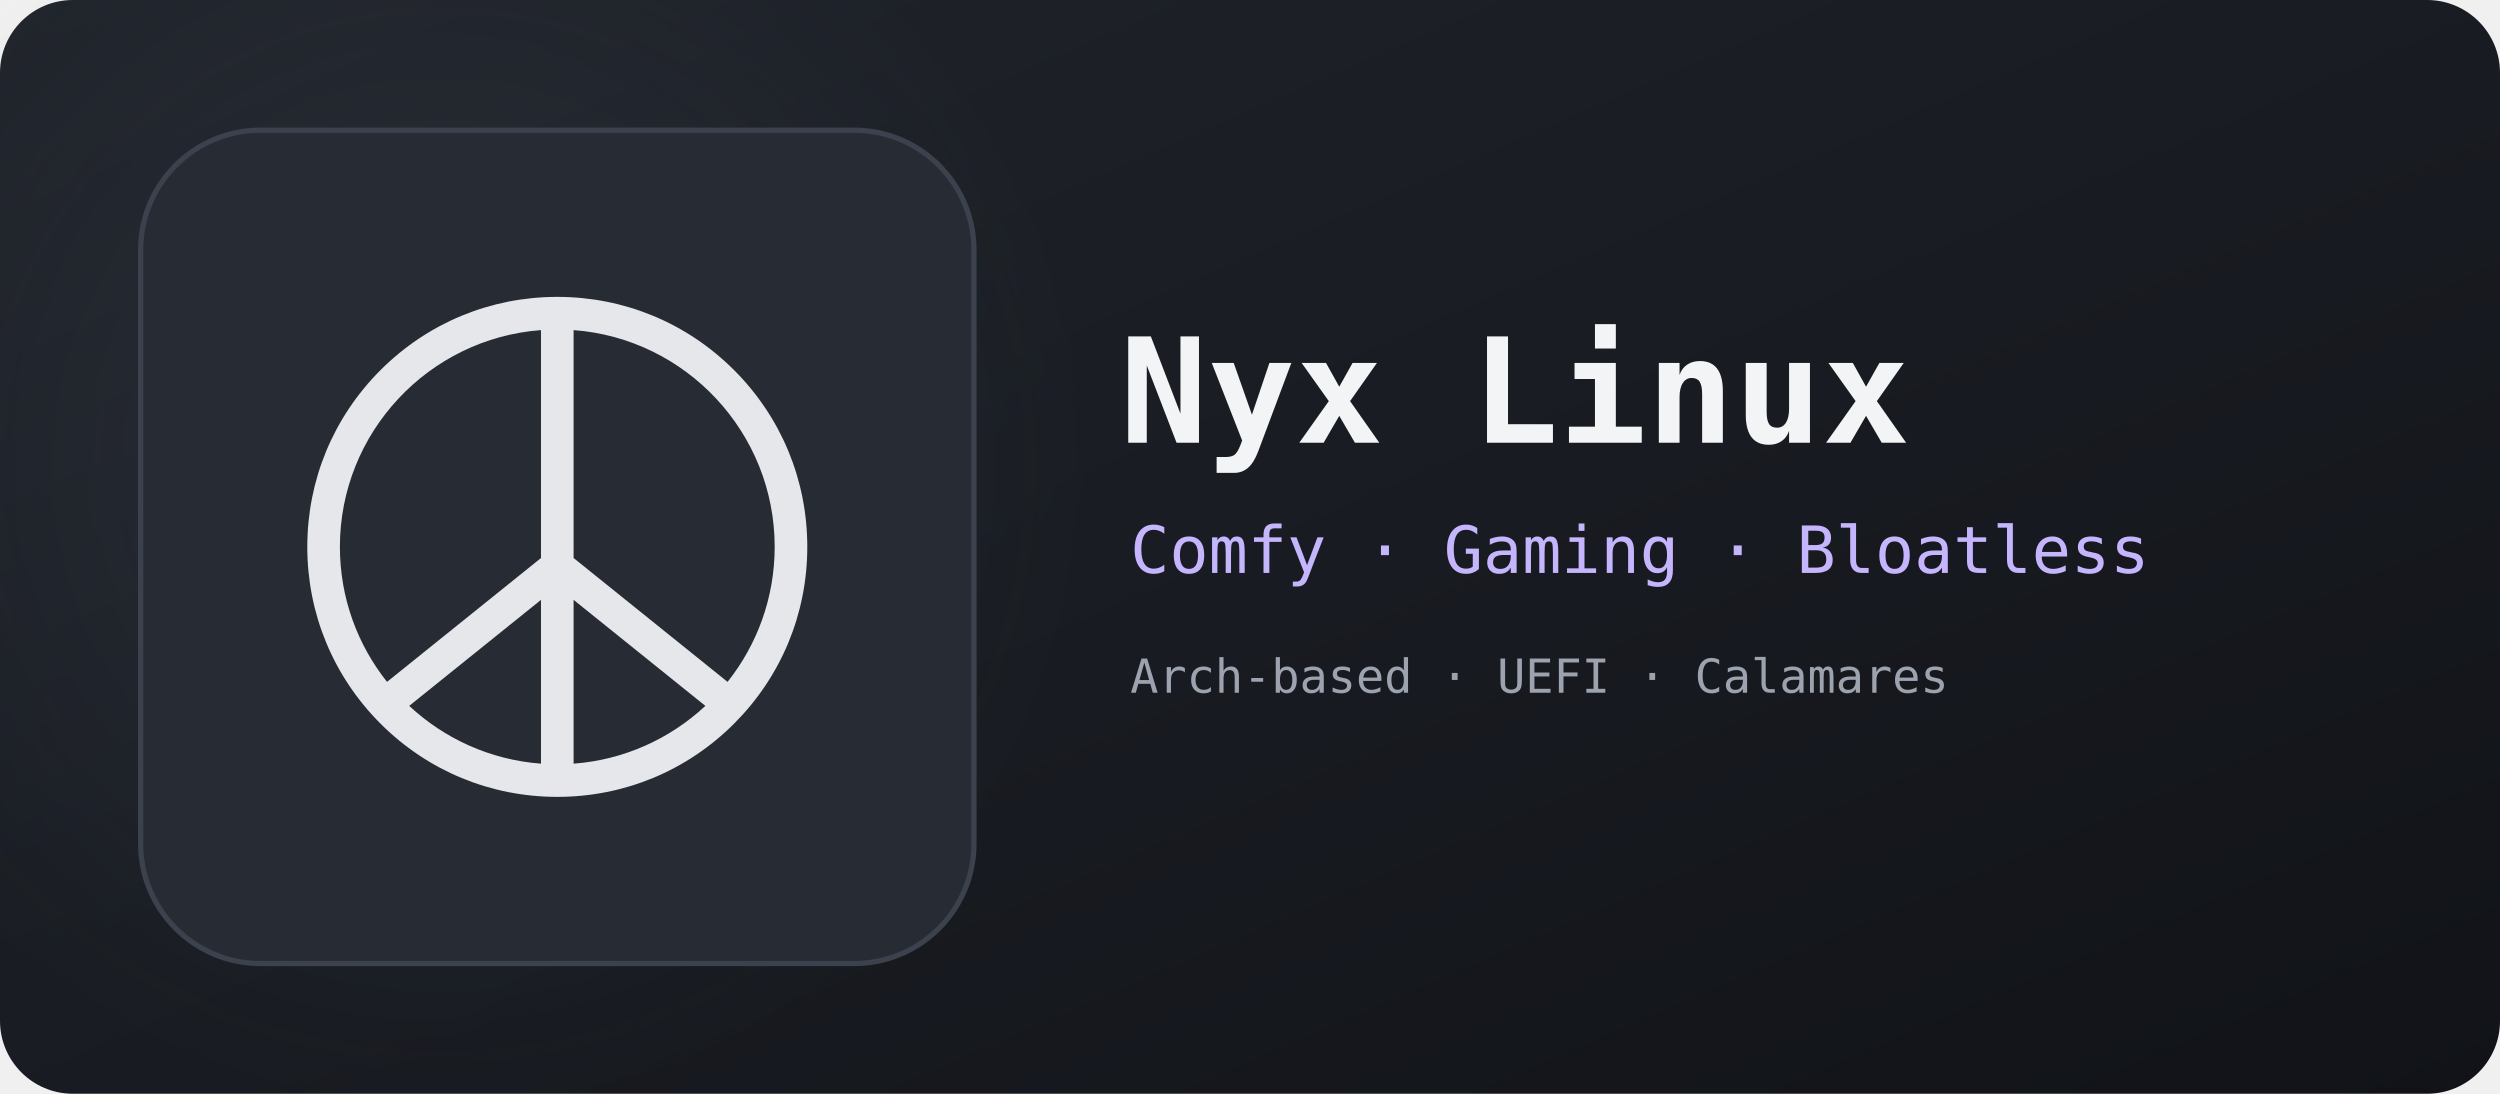
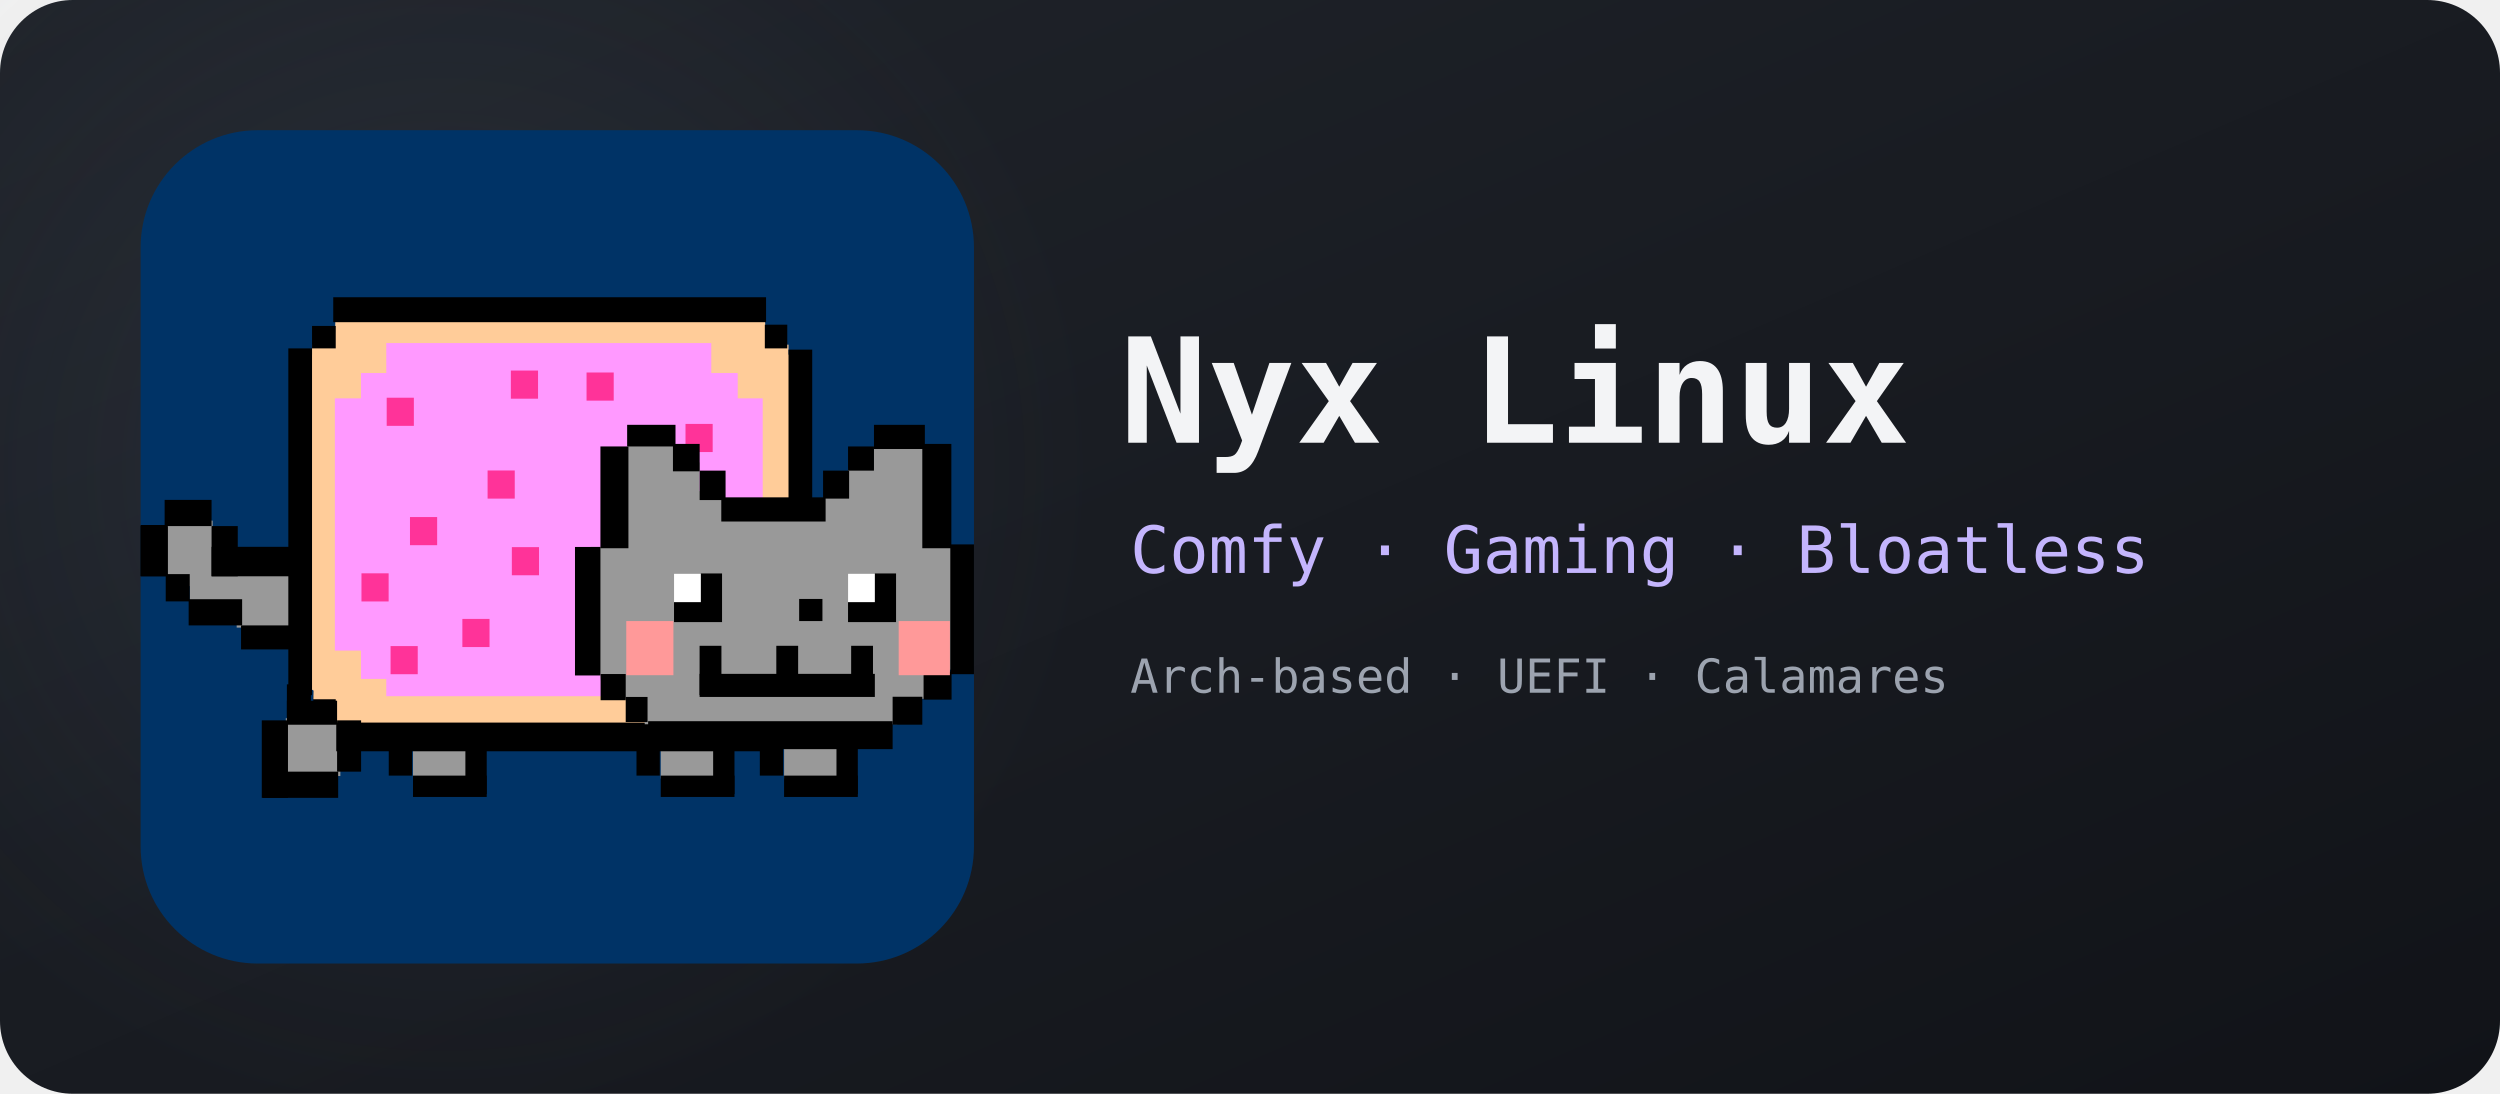
<svg xmlns="http://www.w3.org/2000/svg" viewBox="0 0 960 420">
  <defs>
    <linearGradient id="bg" x1="0" y1="0" x2="1" y2="1">
      <stop stop-color="#20242b" />
      <stop offset="1" stop-color="#111318" />
    </linearGradient>
    <radialGradient id="glow">
      <stop stop-color="#64748b" stop-opacity=".16" />
      <stop offset="1" stop-color="#64748b" stop-opacity="0" />
    </radialGradient>
  </defs>
  <rect width="960" height="420" rx="28" fill="url(#bg)" />
  <circle cx="170" cy="180" r="250" fill="url(#glow)" />
-   <g transform="translate(54 50)">
-     <rect width="320" height="320" rx="46" fill="#272c34" stroke="#3b424d" stroke-width="2" />
-     <g transform="translate(64 64) scale(.375)" fill="#e5e7eb">
-       <path d="M437.02 74.98C388.667 26.628 324.38 0 256 0S123.333 26.628 74.98 74.98C26.628 123.333 0 187.619 0 256s26.628 132.667 74.98 181.02C123.333 485.372 187.62 512 256 512s132.667-26.628 181.02-74.98C485.372 388.667 512 324.381 512 256S485.372 123.333 437.02 74.98zM239.304 477.984c-51.946-3.87-98.974-25.652-134.935-59.166l134.935-108.555V477.984zm0-210.578L81.647 394.241C51.455 356.242 33.391 308.193 33.391 256c0-117.131 90.935-213.418 205.913-221.984V267.406zm33.392 210.578V310.263l134.935 108.555C371.67 452.332 324.641 474.114 272.696 477.984zm157.657-83.743L272.696 267.406V34.016C387.674 42.582 478.609 138.869 478.609 256c0 52.193-18.064 100.242-48.256 138.241z" />
-     </g>
-   </g>
+   <svg x="54" y="50" width="320" height="320" viewBox="0 0 320 320">
+     <rect x="0" y="0" width="320" height="320" rx="45" ry="45" fill="#003366" />
+     <svg x="0" y="0" width="320" height="320" viewBox="0.00 -19.13 95.44 95.44">
+       <g transform="translate(-194.6048,-151.3881)">
+         <g data-paper-data="{&quot;isPaintingLayer&quot;:true}" fill-rule="nonzero" stroke="none" stroke-width="0" stroke-linecap="butt" stroke-linejoin="miter" stroke-miterlimit="10" stroke-dasharray="" stroke-dashoffset="0" style="mix-blend-mode: normal">
+           <path d="M205.605,189.222v-4.75h7.25v4.75z" fill="#999999" />
+           <path d="M200.23,186.472v-4h12.5v4z" fill="#999999" />
+           <path d="M197.605,184.472v-7.5h5.25v7.5z" fill="#999999" />
+           <path d="M194.605,183.347v-5.75h3.125v5.75z" fill="#000000" />
+           <path d="M197.355,177.597v-3h5.375v3z" fill="#000000" />
+           <path d="M202.73,183.347v-5.75h3v5.75z" fill="#000000" />
+           <path d="M202.73,183.347v-3.375h11v3.375z" fill="#000000" />
+           <path d="M206.105,191.722v-2.75h8.375v2.75z" fill="#000000" />
+           <path d="M200.105,188.972v-3h6.125v3z" fill="#000000" />
+           <path d="M197.48,186.222v-3.125h2.75v3.125z" fill="#000000" />
+           <path d="M194.605,183.347v-5.875h3v5.875z" fill="#000000" />
+           <path d="M254.174,206.508v-4.556h6.222v4.556z" data-paper-data="{&quot;index&quot;:null}" fill="#999999" />
+           <path d="M260.174,208.286v-8.111h2.444v8.111z" data-paper-data="{&quot;index&quot;:null}" fill="#000000" />
+           <path d="M254.174,208.619v-2.444h8.444v2.444z" data-paper-data="{&quot;index&quot;:null}" fill="#000000" />
+           <path d="M251.396,206.175v-6.111h2.667v6.111z" data-paper-data="{&quot;index&quot;:null}" fill="#000000" />
+           <path d="M268.299,206.508v-4.556h6.222v4.556z" data-paper-data="{&quot;index&quot;:null}" fill="#999999" />
+           <path d="M274.299,208.286v-8.111h2.444v8.111z" data-paper-data="{&quot;index&quot;:null}" fill="#000000" />
+           <path d="M268.299,208.619v-2.444h8.444v2.444z" data-paper-data="{&quot;index&quot;:null}" fill="#000000" />
+           <path d="M265.521,206.175v-6.111h2.667v6.111z" data-paper-data="{&quot;index&quot;:null}" fill="#000000" />
+           <path d="M225.799,206.508v-4.556h6.222v4.556z" data-paper-data="{&quot;index&quot;:null}" fill="#999999" />
+           <path d="M231.799,208.286v-8.111h2.444v8.111z" data-paper-data="{&quot;index&quot;:null}" fill="#000000" />
+           <path d="M225.799,208.619v-2.444h8.444v2.444z" data-paper-data="{&quot;index&quot;:null}" fill="#000000" />
+           <path d="M223.021,206.175v-6.111h2.667v6.111z" data-paper-data="{&quot;index&quot;:null}" fill="#000000" />
+           <path d="M211.23,206.222v-6.625h6.25v6.625z" fill="#999999" />
+           <g>
+             <path d="M217.054,200.429l-0.417,-3.917h49.583v3.917z" fill="#ffcc99" />
+             <path d="M214.379,199.96v-2.857h2.571v2.857z" fill="#000000" />
+             <path d="M213.304,195.846v-5.083h2.583l-1,5.917z" fill="#ffcc99" />
+             <path d="M214.388,197.429l0.167,-6.75h54.333v6.75z" fill="#ffcc99" />
+             <path d="M216.664,163.96l0.25,-10.286h49.179l0.571,10.286z" fill="#ffcc99" />
+             <path d="M214.236,163.674v-6.857h54.571v6.857z" fill="#ffcc99" />
+             <path d="M212.807,191.531v-33.571h56.714v33.571z" fill="#ffcc99" />
+             <path d="M211.521,196.96v-39.714h2.714v39.714z" fill="#000000" />
+             <path d="M217.01,203.388v-3.286h49.226v3.286z" fill="#000000" />
+             <path d="M266.093,200.102v-2.857h2.714v2.857z" fill="#000000" />
+             <path d="M268.807,197.245v-39.857h2.714v39.857z" fill="#000000" />
+             <path d="M266.093,157.245v-2.714h2.571v2.714z" fill="#000000" />
+             <path d="M216.664,154.245v-2.857h49.571v2.857z" fill="#000000" />
+             <path d="M214.236,157.245v-2.571h2.714v2.571z" fill="#000000" />
+             <g fill="#ff99ff">
+               <path d="M216.85,191.857v-28.889h49v28.889z" />
+               <path d="M219.85,195.08v-35h43.111v35z" />
+               <path d="M219.85,195.08v-35h43.111v35z" />
+               <path d="M222.739,197.08v-40.444h37.222v40.444z" />
+             </g>
+             <g fill="#ff3399">
+               <path d="M222.787,166.118v-3.222h3.111v3.222z" />
+               <path d="M237.009,163.007v-3.222h3.111v3.222z" />
+               <path d="M245.676,163.229v-3.222h3.111v3.222z" />
+               <path d="M257.009,169.118v-3.222h3.111v3.222z" />
+               <path d="M234.342,174.451v-3.222h3.111v3.222z" />
+               <path d="M237.12,183.229v-3.222h3.111v3.222z" />
+               <path d="M225.453,179.785v-3.222h3.111v3.222z" />
+               <path d="M219.898,186.229v-3.222h3.111v3.222z" />
+               <path d="M231.453,191.451v-3.222h3.111v3.222z" />
+               <path d="M223.231,194.562v-3.222h3.111v3.222z" />
+             </g>
+           </g>
+           <path d="M252.337,200.292v-4.341h28.929v4.341z" fill="#999999" />
+           <path d="M249.837,197.379v-2.714h35.5v2.714z" fill="#999999" />
+           <path d="M278.551,172.879v-4.357h5.714v4.357z" fill="#999999" />
+           <path d="M275.623,176.808v-5.786h8.714v5.786z" fill="#999999" />
+           <path d="M272.837,179.165v-5.071h11.786v5.071z" fill="#999999" />
+           <path d="M257.98,182.165v-6.214h29.257v6.214z" fill="#999999" />
+           <path d="M256.123,183.093v-9.5h5.286v9.5z" fill="#999999" />
+           <path d="M254.337,183.665v-13.357h4.286v13.357z" fill="#999999" />
+           <path d="M250.409,185.093v-17.143h5.214v17.143z" fill="#999999" />
+           <path d="M246.837,194.093l0.071,-0.571h2.214v1.429l-1.09,-0.355z" fill="#999999" />
+           <path d="M247.337,195.451l-0.198,-1.926l0.698,-0.86h39.429v2.857z" fill="#999999" />
+           <path d="M246.144,194.043v-14.067h42.6v14.067z" fill="#999999" />
+           <path d="M244.351,194.705v-14.717h2.914v14.717z" fill="#000000" />
+           <path d="M247.265,180.134v-11.657h3.206v11.657z" fill="#000000" />
+           <path d="M250.325,168.477v-2.477h5.537v2.477z" fill="#000000" />
+           <path d="M255.571,171.326v-3.14h3.058v3.14z" fill="#000000" />
+           <path d="M258.63,174.617v-3.371h2.967v3.371z" fill="#000000" />
+           <path d="M261.107,177.074v-2.768h11.948v2.768z" fill="#000000" />
+           <path d="M272.764,174.451v-3.206h2.983v3.206z" fill="#000000" />
+           <path d="M275.624,171.246v-2.768h2.968v2.768z" fill="#000000" />
+           <path d="M278.593,168.769v-2.768h5.828v2.768z" fill="#000000" />
+           <path d="M284.129,180.134v-11.948h3.327v11.948z" fill="#000000" />
+           <path d="M287.335,194.559v-14.862h2.914v14.862z" fill="#000000" />
+           <path d="M284.275,197.473v-3.206h3.206v3.206z" fill="#000000" />
+           <path d="M247.286,197.541v-3h2.875v3z" fill="#000000" />
+           <path d="M250.161,200.041v-2.875h2.5v2.875z" fill="#000000" />
+           <path d="M280.73,200.343v-3.2h3.4v3.2z" fill="#000000" />
+           <path d="M252.73,203.143v-3.2h28v3.2z" fill="#000000" />
+           <path d="M255.694,188.593v-5.571h5.5v5.571z" fill="#000000" />
+           <path d="M275.623,188.593v-5.571h5.5v5.571z" fill="#000000" />
+           <path d="M255.694,186.308v-3.286h3.071v3.286z" fill="#ffffff" />
+           <path d="M275.623,186.308v-3.286h3.071v3.286z" fill="#ffffff" />
+           <path d="M258.623,196.951v-5.643h2.5v5.643z" fill="#000000" />
+           <path d="M267.409,196.951v-5.643h2.5v5.643z" fill="#000000" />
+           <path d="M275.98,196.951v-5.643h2.5v5.643z" fill="#000000" />
+           <path d="M258.623,197.165v-2.643h20.071v2.643z" fill="#000000" />
+           <path d="M250.224,194.675v-6.2h5.4v6.2z" fill="#ff9999" />
+           <path d="M281.424,194.675v-6.2h5.867v6.2z" fill="#ff9999" />
+           <path d="M270.024,188.475v-2.533h2.667v2.533z" fill="#000000" />
+           <path d="M208.48,208.722v-8.875h3v8.875z" fill="#000000" />
+           <path d="M208.605,208.722v-3h8.625v3z" fill="#000000" />
+           <path d="M217.105,205.722v-5.875h2.75v5.875z" fill="#000000" />
+           <path d="M211.355,200.347v-2.75h5.75v2.75z" fill="#000000" />
+           <path d="M211.355,199.472v-3.75h2.75v3.75z" fill="#000000" />
+         </g>
+       </g>
+     </svg>
+   </svg>
  <text x="430" y="170" fill="#f3f4f6" font-family="ui-monospace, SFMono-Regular, Menlo, Consolas, monospace" font-size="56" font-weight="700">Nyx Linux</text>
  <text x="434" y="220" fill="#c4b5fd" font-family="ui-monospace, SFMono-Regular, Menlo, Consolas, monospace" font-size="25">Comfy · Gaming · Bloatless</text>
  <text x="434" y="266" fill="#9ca3af" font-family="ui-monospace, SFMono-Regular, Menlo, Consolas, monospace" font-size="18">Arch-based · UEFI · Calamares</text>
</svg>
